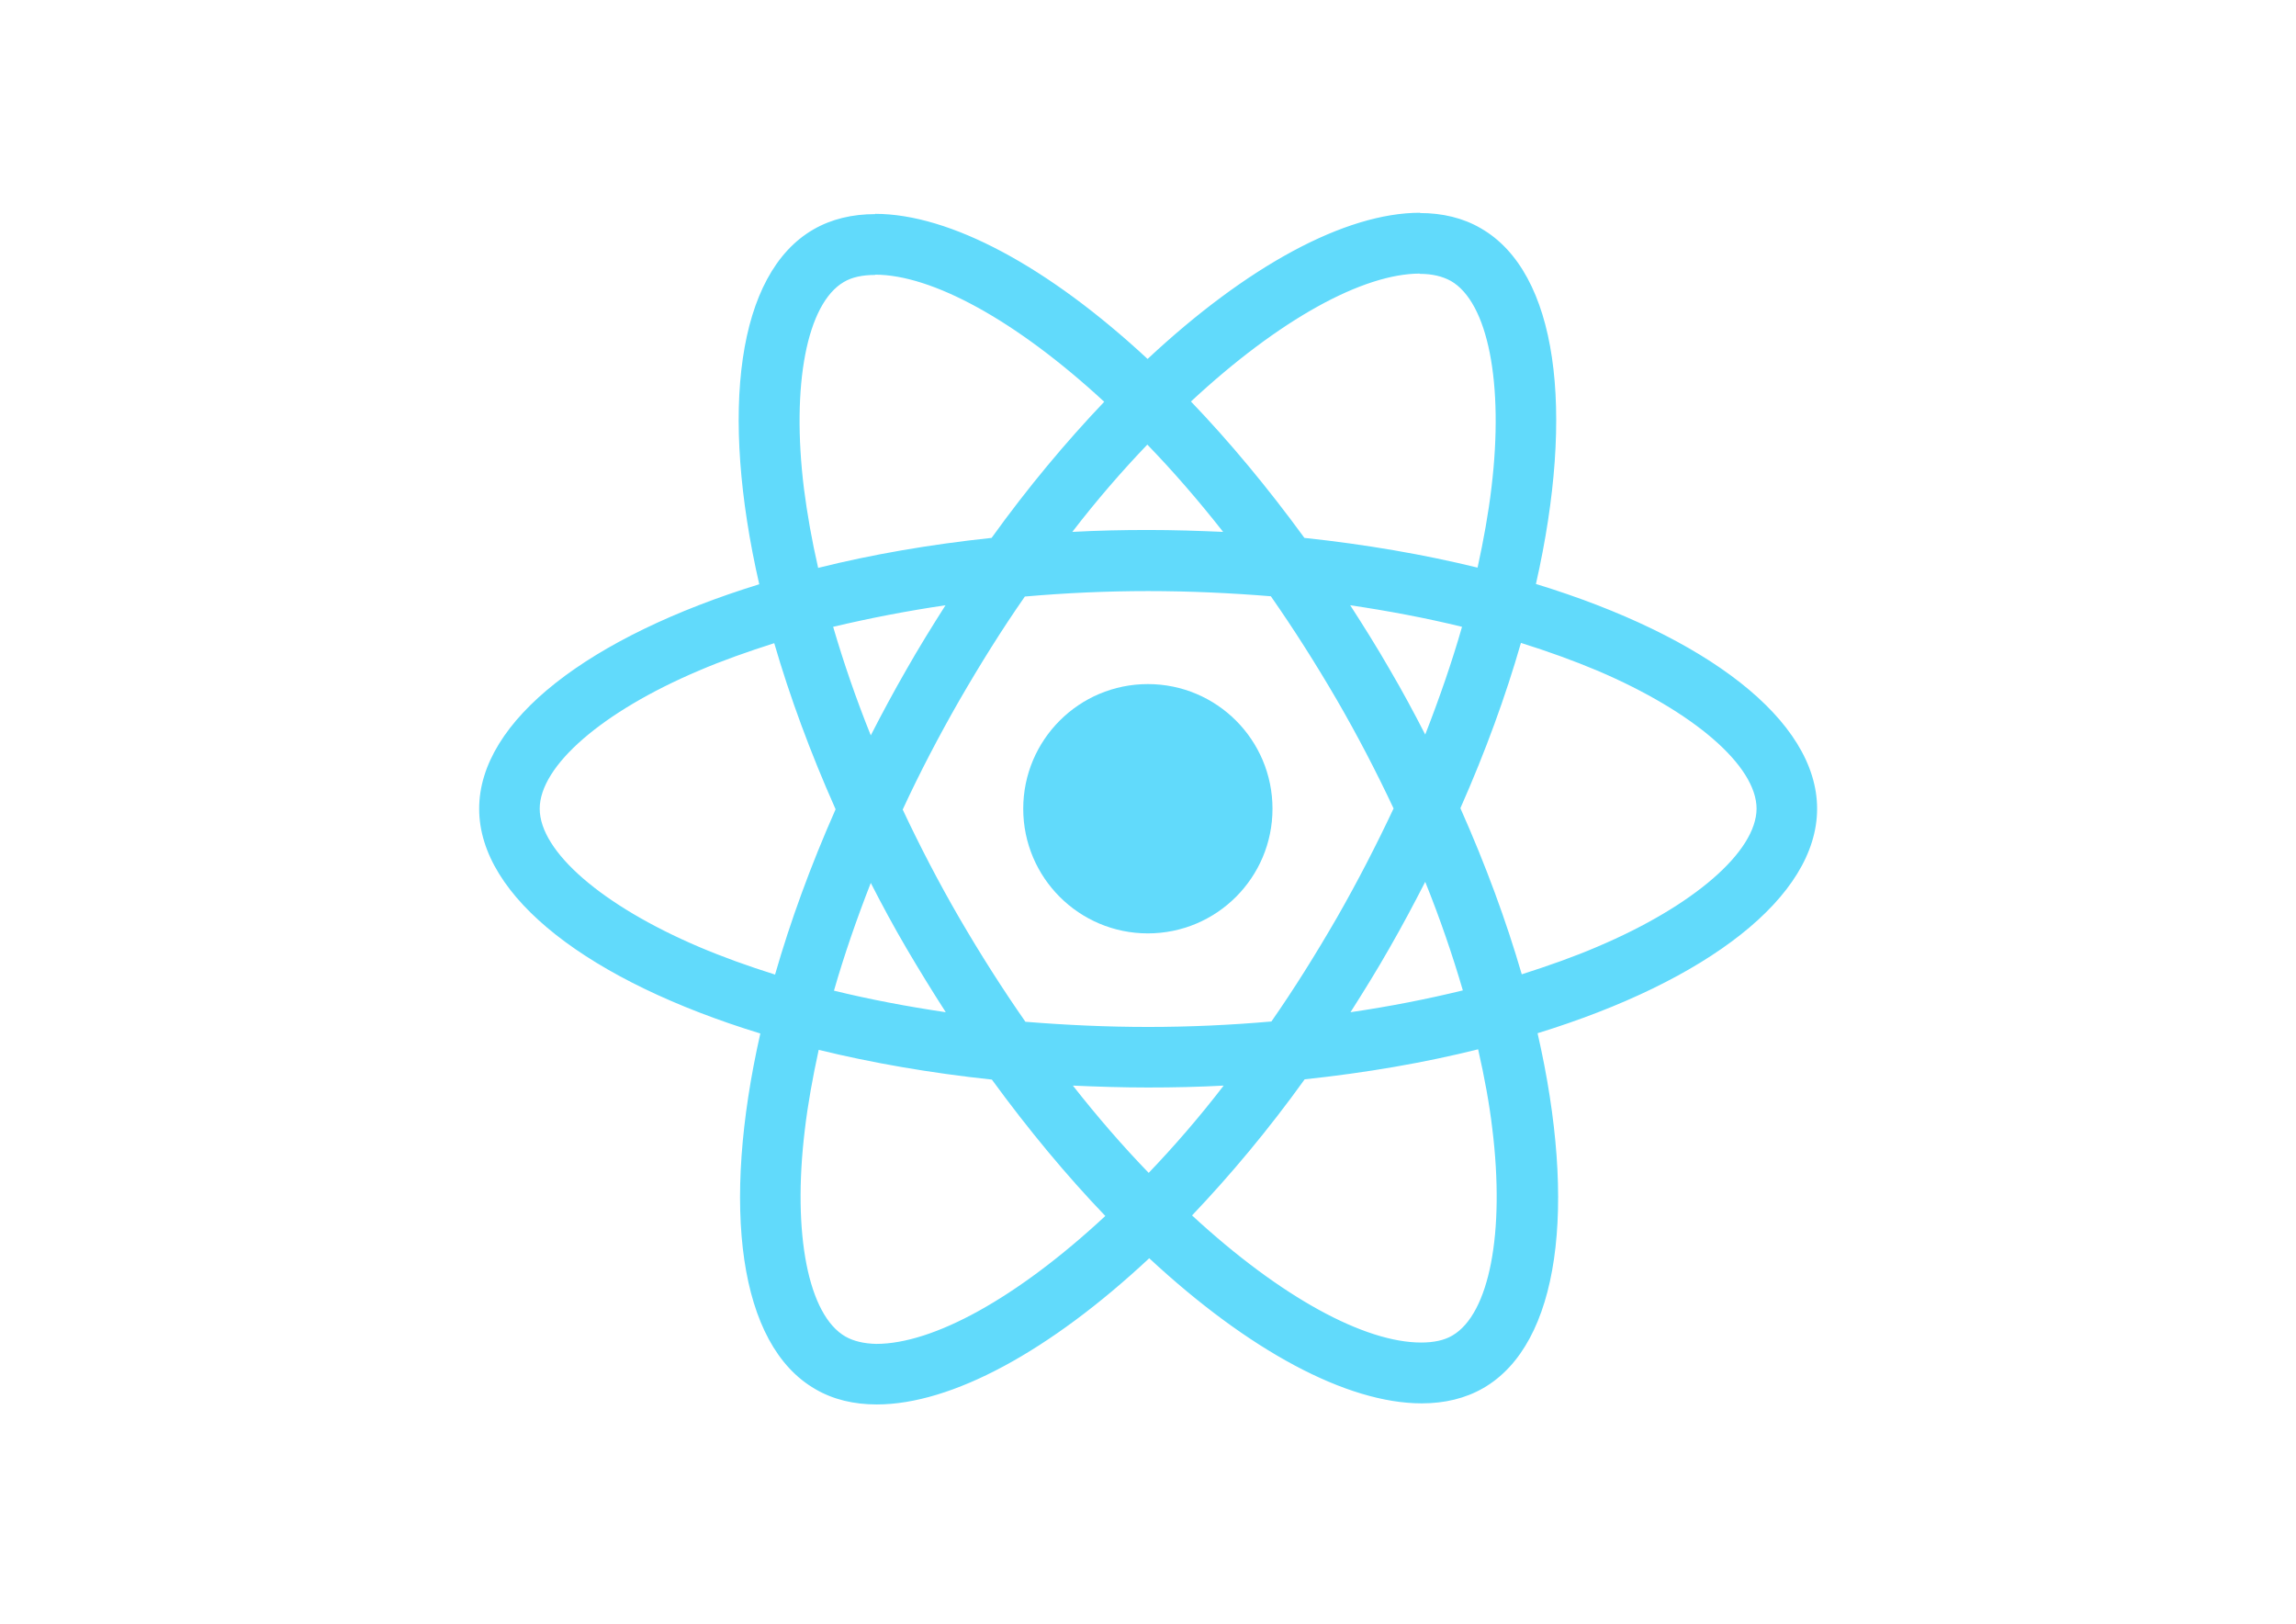
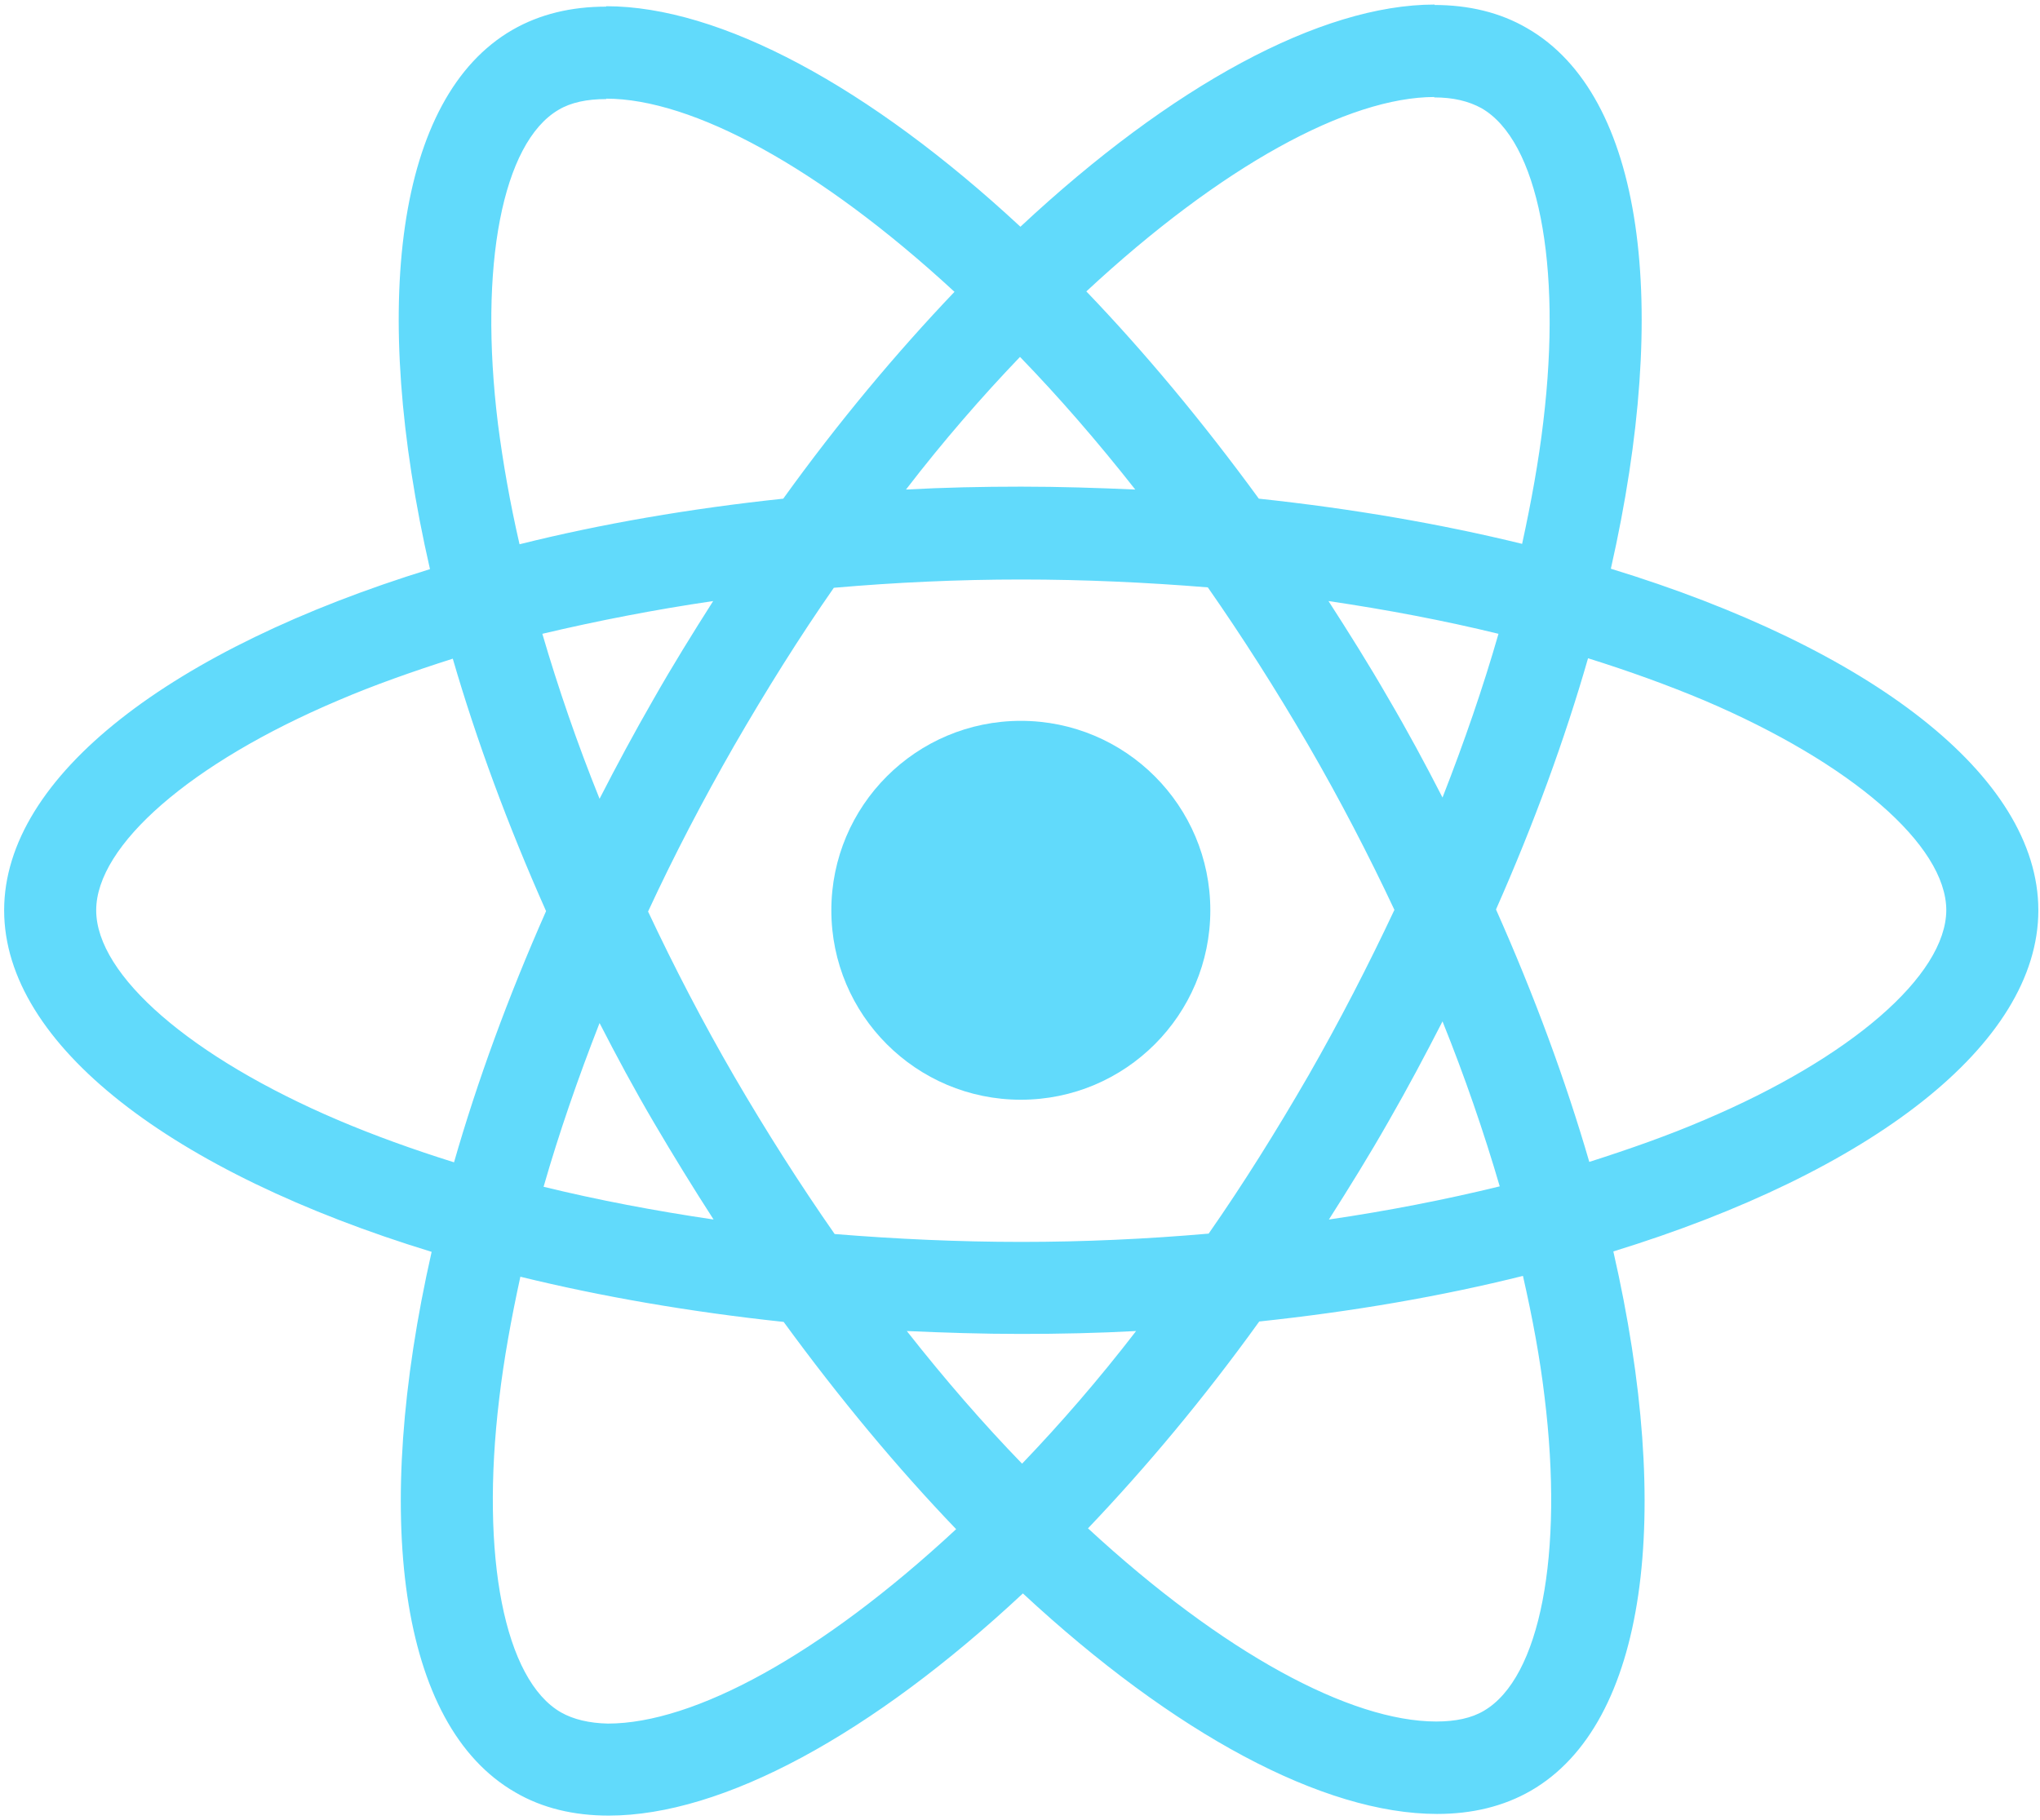
- <svg xmlns="http://www.w3.org/2000/svg" viewBox="0 0 841.9 595.3">
-   <g fill="#61DAFB">
-     <path d="M666.3 296.5c0-32.5-40.7-63.3-103.1-82.4 14.4-63.6 8-114.2-20.2-130.4-6.5-3.8-14.1-5.6-22.4-5.6v22.3c4.6 0 8.3.9 11.4 2.6 13.6 7.8 19.5 37.5 14.9 75.7-1.1 9.4-2.9 19.3-5.1 29.4-19.6-4.8-41-8.5-63.5-10.9-13.5-18.5-27.5-35.3-41.6-50 32.6-30.3 63.2-46.9 84-46.9V78c-27.5 0-63.5 19.6-99.9 53.6-36.4-33.8-72.4-53.2-99.9-53.2v22.3c20.7 0 51.4 16.5 84 46.6-14 14.7-28 31.4-41.3 49.9-22.6 2.4-44 6.1-63.6 11-2.3-10-4-19.7-5.2-29-4.7-38.2 1.1-67.9 14.6-75.8 3-1.8 6.9-2.6 11.5-2.6V78.5c-8.4 0-16 1.8-22.6 5.6-28.1 16.2-34.4 66.7-19.9 130.1-62.2 19.2-102.7 49.9-102.7 82.3 0 32.5 40.7 63.3 103.1 82.4-14.4 63.6-8 114.2 20.2 130.4 6.5 3.8 14.1 5.6 22.5 5.6 27.5 0 63.5-19.6 99.9-53.6 36.4 33.8 72.4 53.2 99.9 53.2 8.4 0 16-1.8 22.6-5.6 28.1-16.2 34.4-66.7 19.9-130.1 62-19.1 102.5-49.9 102.5-82.3zm-130.2-66.7c-3.7 12.9-8.3 26.2-13.5 39.5-4.1-8-8.4-16-13.1-24-4.6-8-9.5-15.8-14.4-23.4 14.2 2.1 27.9 4.7 41 7.9zm-45.8 106.5c-7.8 13.5-15.8 26.3-24.1 38.2-14.9 1.3-30 2-45.2 2-15.1 0-30.2-.7-45-1.9-8.3-11.9-16.4-24.6-24.2-38-7.6-13.1-14.5-26.4-20.8-39.8 6.2-13.4 13.2-26.8 20.7-39.9 7.8-13.5 15.8-26.3 24.1-38.2 14.9-1.3 30-2 45.2-2 15.1 0 30.2.7 45 1.9 8.3 11.9 16.4 24.6 24.2 38 7.6 13.1 14.5 26.4 20.8 39.8-6.3 13.4-13.2 26.8-20.7 39.9zm32.3-13c5.4 13.4 10 26.8 13.8 39.8-13.1 3.2-26.9 5.9-41.2 8 4.9-7.7 9.8-15.6 14.4-23.7 4.6-8 8.9-16.1 13-24.1zM421.2 430c-9.3-9.6-18.6-20.3-27.8-32 9 .4 18.2.7 27.5.7 9.4 0 18.7-.2 27.8-.7-9 11.7-18.3 22.4-27.5 32zm-74.4-58.9c-14.2-2.1-27.9-4.7-41-7.9 3.7-12.9 8.3-26.2 13.5-39.5 4.1 8 8.4 16 13.1 24 4.7 8 9.5 15.8 14.4 23.4zM420.7 163c9.3 9.6 18.6 20.3 27.8 32-9-.4-18.2-.7-27.5-.7-9.4 0-18.7.2-27.8.7 9-11.7 18.3-22.4 27.5-32zm-74 58.9c-4.9 7.7-9.8 15.6-14.4 23.7-4.6 8-8.9 16-13 24-5.4-13.4-10-26.8-13.8-39.8 13.1-3.1 26.9-5.8 41.2-7.9zm-90.5 125.2c-35.4-15.1-58.3-34.9-58.3-50.6 0-15.7 22.9-35.6 58.3-50.6 8.6-3.7 18-7 27.7-10.1 5.7 19.6 13.2 40 22.5 60.9-9.2 20.8-16.6 41.1-22.2 60.6-9.9-3.1-19.3-6.5-28-10.2zM310 490c-13.6-7.8-19.5-37.5-14.9-75.7 1.1-9.4 2.9-19.3 5.1-29.4 19.6 4.8 41 8.5 63.5 10.9 13.5 18.5 27.5 35.3 41.6 50-32.6 30.3-63.2 46.9-84 46.9-4.5-.1-8.3-1-11.3-2.7zm237.2-76.2c4.7 38.2-1.1 67.9-14.6 75.8-3 1.8-6.9 2.6-11.5 2.6-20.7 0-51.4-16.5-84-46.6 14-14.7 28-31.4 41.3-49.9 22.6-2.4 44-6.1 63.6-11 2.3 10.1 4.1 19.8 5.2 29.1zm38.5-66.7c-8.6 3.7-18 7-27.7 10.1-5.7-19.6-13.2-40-22.5-60.9 9.2-20.8 16.6-41.1 22.2-60.6 9.9 3.1 19.3 6.5 28.1 10.2 35.4 15.1 58.3 34.9 58.3 50.6-.1 15.7-23 35.6-58.4 50.6zM320.8 78.4z" />
-     <circle cx="420.9" cy="296.5" r="45.7" />
-     <path d="M520.5 78.1z" />
+ <svg xmlns="http://www.w3.org/2000/svg" viewBox="0 0 492 439" version="1.1" id="svg10" width="492" height="439">
+   <defs id="defs14" />
+   <g id="g8" style="fill:#61dafb" transform="translate(-174.7,-76.9)">
+     <path d="m 666.3,296.5 c 0,-32.5 -40.7,-63.3 -103.1,-82.4 14.4,-63.6 8,-114.2 -20.2,-130.4 -6.5,-3.8 -14.1,-5.6 -22.4,-5.6 v 22.3 c 4.6,0 8.3,0.9 11.4,2.6 13.6,7.8 19.5,37.5 14.9,75.7 -1.1,9.4 -2.9,19.3 -5.1,29.4 -19.6,-4.8 -41,-8.5 -63.5,-10.9 -13.5,-18.5 -27.5,-35.3 -41.6,-50 32.6,-30.3 63.2,-46.9 84,-46.9 V 78 C 493.2,78 457.2,97.6 420.8,131.6 384.4,97.8 348.4,78.4 320.9,78.4 v 22.3 c 20.7,0 51.4,16.5 84,46.6 -14,14.7 -28,31.4 -41.3,49.9 -22.6,2.4 -44,6.1 -63.6,11 -2.3,-10 -4,-19.7 -5.2,-29 -4.7,-38.2 1.1,-67.9 14.6,-75.8 3,-1.8 6.9,-2.6 11.5,-2.6 V 78.5 c -8.4,0 -16,1.8 -22.6,5.6 -28.1,16.2 -34.4,66.7 -19.9,130.1 -62.2,19.2 -102.7,49.9 -102.7,82.3 0,32.5 40.7,63.3 103.1,82.4 -14.4,63.6 -8,114.2 20.2,130.4 6.5,3.8 14.1,5.6 22.5,5.6 27.5,0 63.5,-19.6 99.9,-53.6 36.4,33.8 72.4,53.2 99.9,53.2 8.4,0 16,-1.8 22.6,-5.6 28.1,-16.2 34.4,-66.7 19.9,-130.1 62,-19.1 102.5,-49.9 102.5,-82.3 z M 536.1,229.8 c -3.7,12.9 -8.3,26.2 -13.5,39.5 -4.1,-8 -8.4,-16 -13.1,-24 -4.6,-8 -9.5,-15.8 -14.4,-23.4 14.2,2.1 27.9,4.7 41,7.9 z m -45.8,106.5 c -7.8,13.5 -15.8,26.3 -24.1,38.2 -14.9,1.3 -30,2 -45.2,2 -15.1,0 -30.2,-0.7 -45,-1.9 -8.3,-11.9 -16.4,-24.6 -24.2,-38 -7.6,-13.1 -14.5,-26.4 -20.8,-39.8 6.2,-13.4 13.2,-26.8 20.7,-39.9 7.8,-13.5 15.8,-26.3 24.1,-38.2 14.9,-1.3 30,-2 45.2,-2 15.1,0 30.2,0.7 45,1.9 8.3,11.9 16.4,24.6 24.2,38 7.6,13.1 14.5,26.4 20.8,39.8 -6.3,13.4 -13.2,26.8 -20.7,39.9 z m 32.3,-13 c 5.4,13.4 10,26.8 13.8,39.8 -13.1,3.2 -26.9,5.9 -41.2,8 4.9,-7.7 9.8,-15.6 14.4,-23.7 4.6,-8 8.9,-16.1 13,-24.1 z M 421.2,430 c -9.3,-9.6 -18.6,-20.3 -27.8,-32 9,0.4 18.2,0.7 27.5,0.7 9.4,0 18.7,-0.2 27.8,-0.7 -9,11.7 -18.3,22.4 -27.5,32 z m -74.4,-58.9 c -14.2,-2.1 -27.9,-4.7 -41,-7.9 3.7,-12.9 8.3,-26.2 13.5,-39.5 4.1,8 8.4,16 13.1,24 4.7,8 9.5,15.8 14.4,23.4 z M 420.7,163 c 9.3,9.6 18.6,20.3 27.8,32 -9,-0.4 -18.2,-0.7 -27.5,-0.7 -9.4,0 -18.7,0.2 -27.8,0.7 9,-11.7 18.3,-22.4 27.5,-32 z m -74,58.9 c -4.9,7.7 -9.8,15.6 -14.4,23.7 -4.6,8 -8.9,16 -13,24 -5.4,-13.4 -10,-26.8 -13.8,-39.8 13.1,-3.1 26.9,-5.8 41.2,-7.9 z m -90.5,125.2 c -35.4,-15.1 -58.3,-34.9 -58.3,-50.6 0,-15.7 22.9,-35.6 58.3,-50.6 8.6,-3.7 18,-7 27.7,-10.1 5.7,19.6 13.2,40 22.5,60.9 -9.2,20.8 -16.6,41.1 -22.2,60.6 -9.9,-3.1 -19.3,-6.5 -28,-10.2 z M 310,490 c -13.6,-7.8 -19.5,-37.5 -14.9,-75.7 1.1,-9.4 2.9,-19.3 5.1,-29.4 19.6,4.8 41,8.5 63.5,10.9 13.5,18.5 27.5,35.3 41.6,50 -32.6,30.3 -63.2,46.9 -84,46.9 -4.5,-0.1 -8.3,-1 -11.3,-2.7 z m 237.2,-76.2 c 4.7,38.2 -1.1,67.9 -14.6,75.8 -3,1.8 -6.9,2.6 -11.5,2.6 -20.7,0 -51.4,-16.5 -84,-46.6 14,-14.7 28,-31.4 41.3,-49.9 22.6,-2.4 44,-6.1 63.6,-11 2.3,10.1 4.1,19.8 5.2,29.1 z m 38.5,-66.7 c -8.6,3.7 -18,7 -27.7,10.1 -5.7,-19.6 -13.2,-40 -22.5,-60.9 9.2,-20.8 16.6,-41.1 22.2,-60.6 9.9,3.1 19.3,6.5 28.1,10.2 35.4,15.1 58.3,34.9 58.3,50.6 -0.1,15.7 -23,35.6 -58.4,50.6 z M 320.8,78.4 Z" id="path2" />
+     <circle cx="420.9" cy="296.5" r="45.7" id="circle4" />
+     <path d="M 520.5,78.1 Z" id="path6" />
  </g>
</svg>
